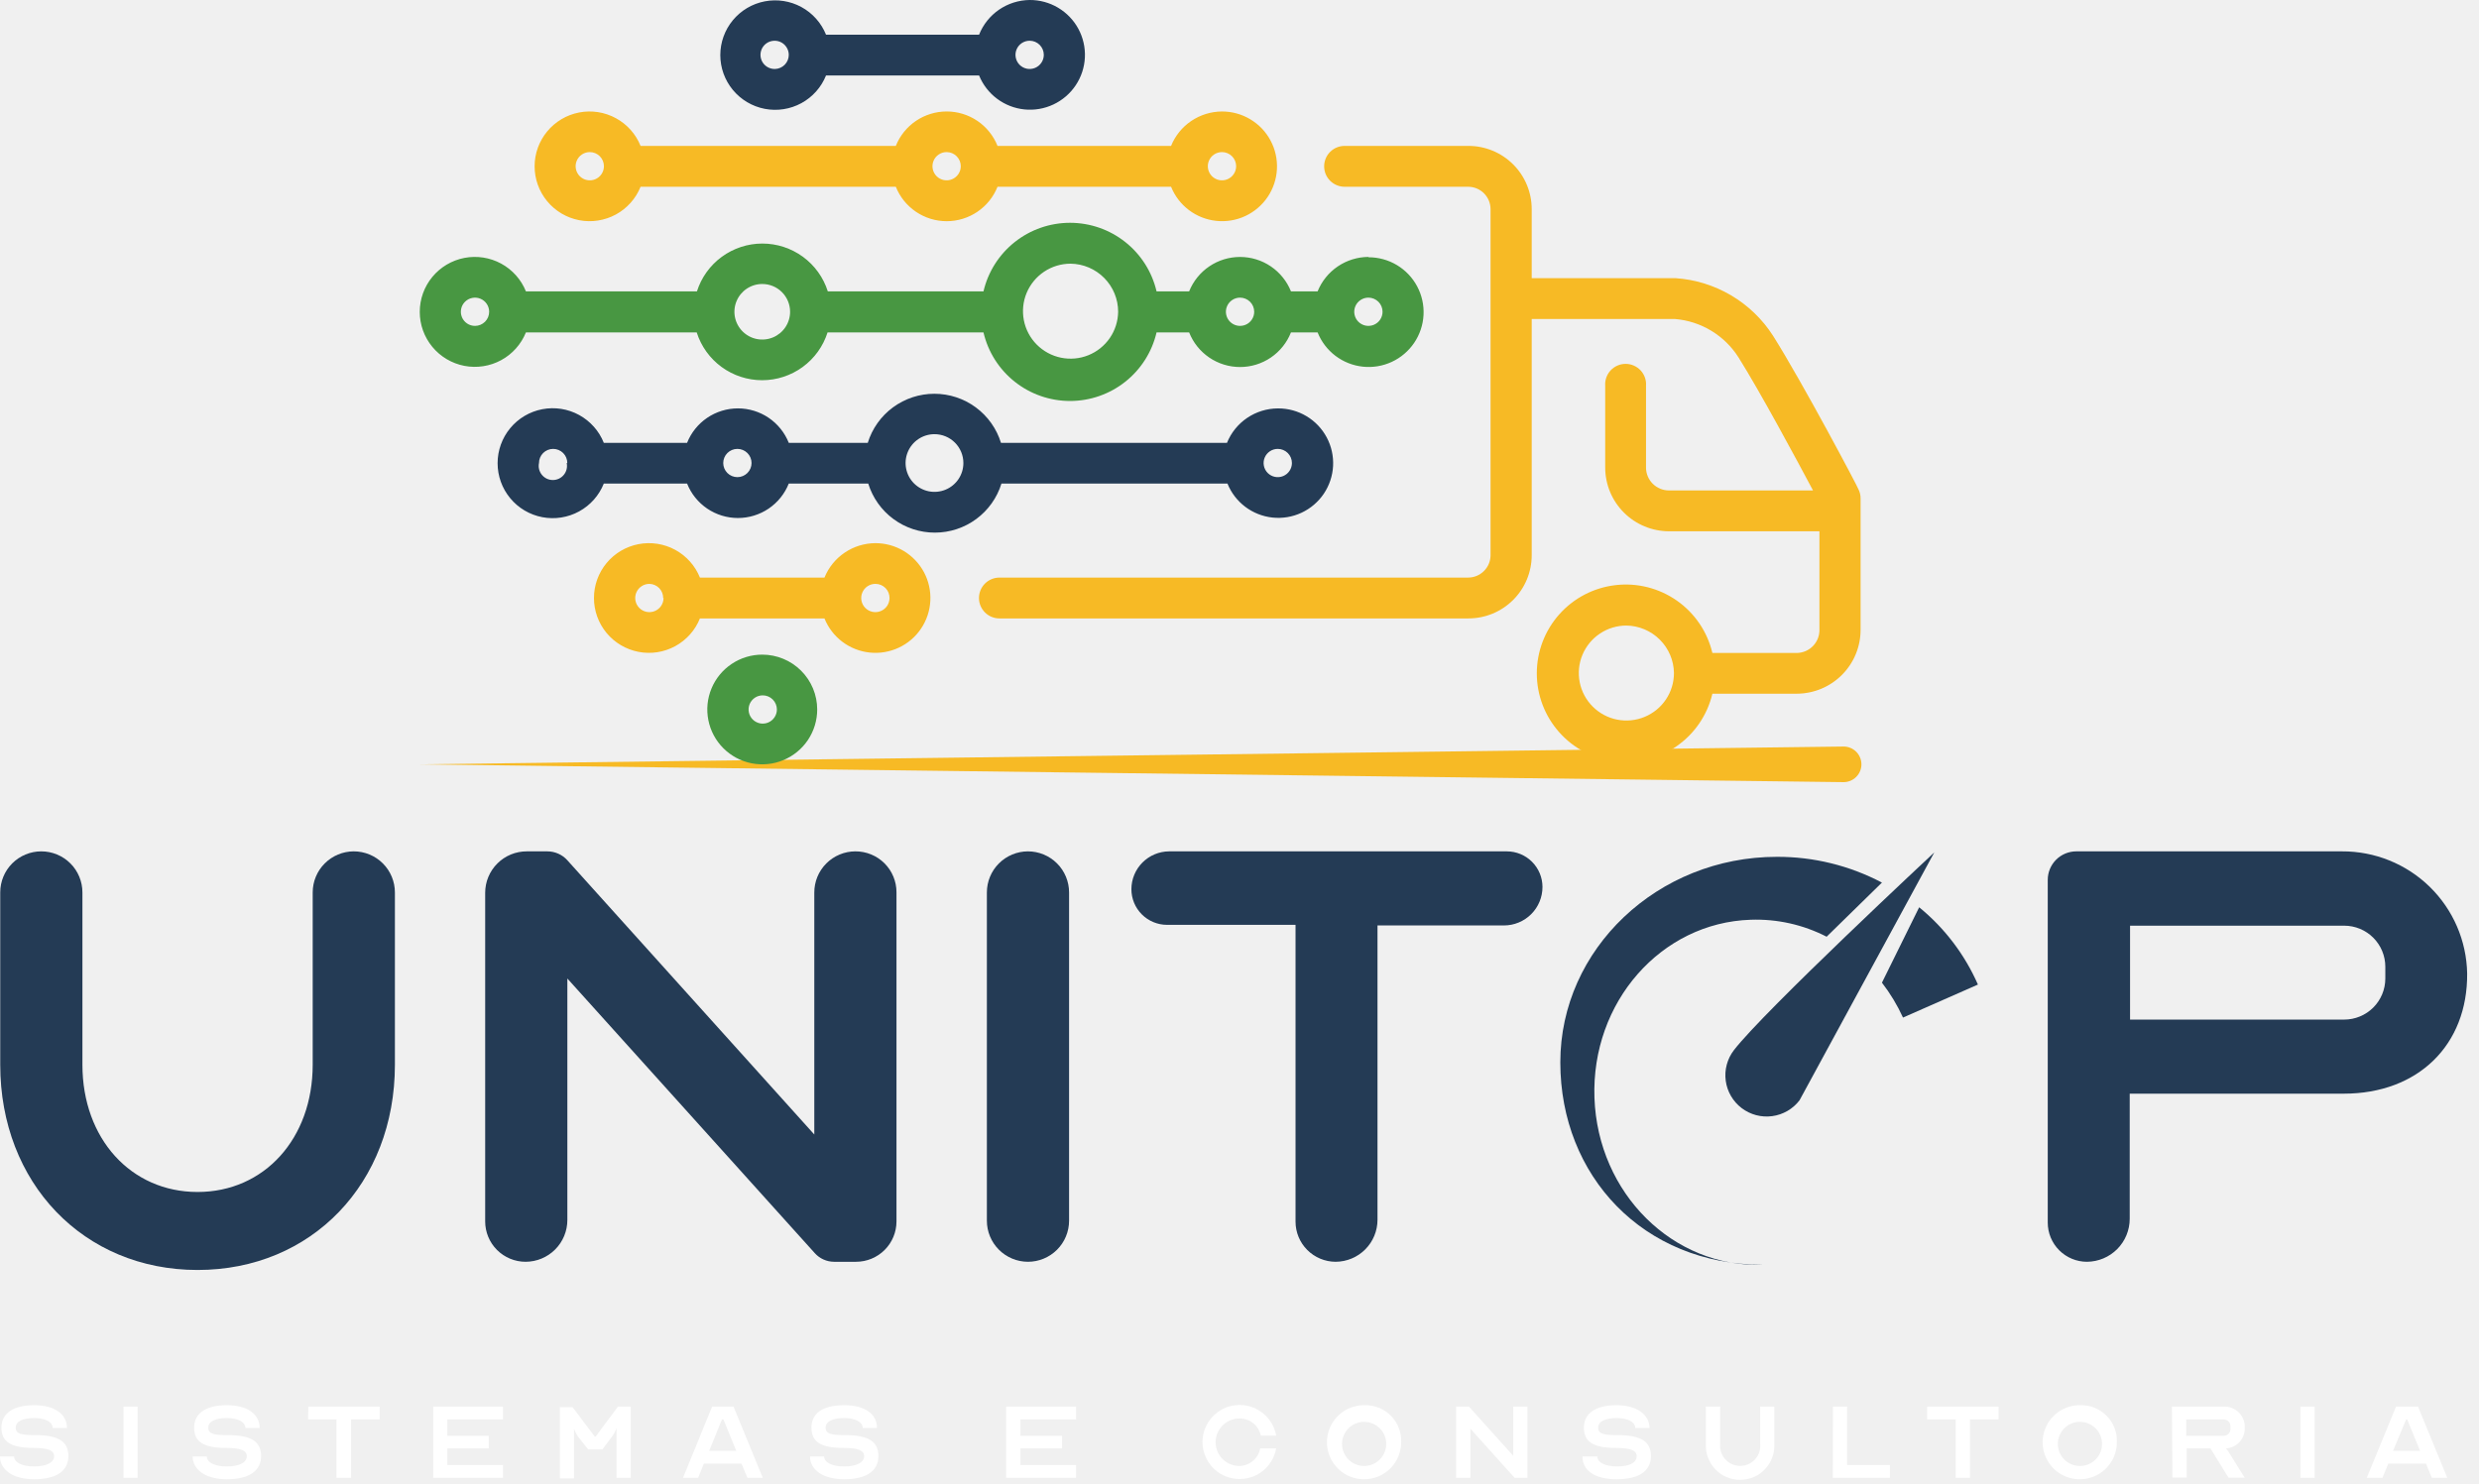
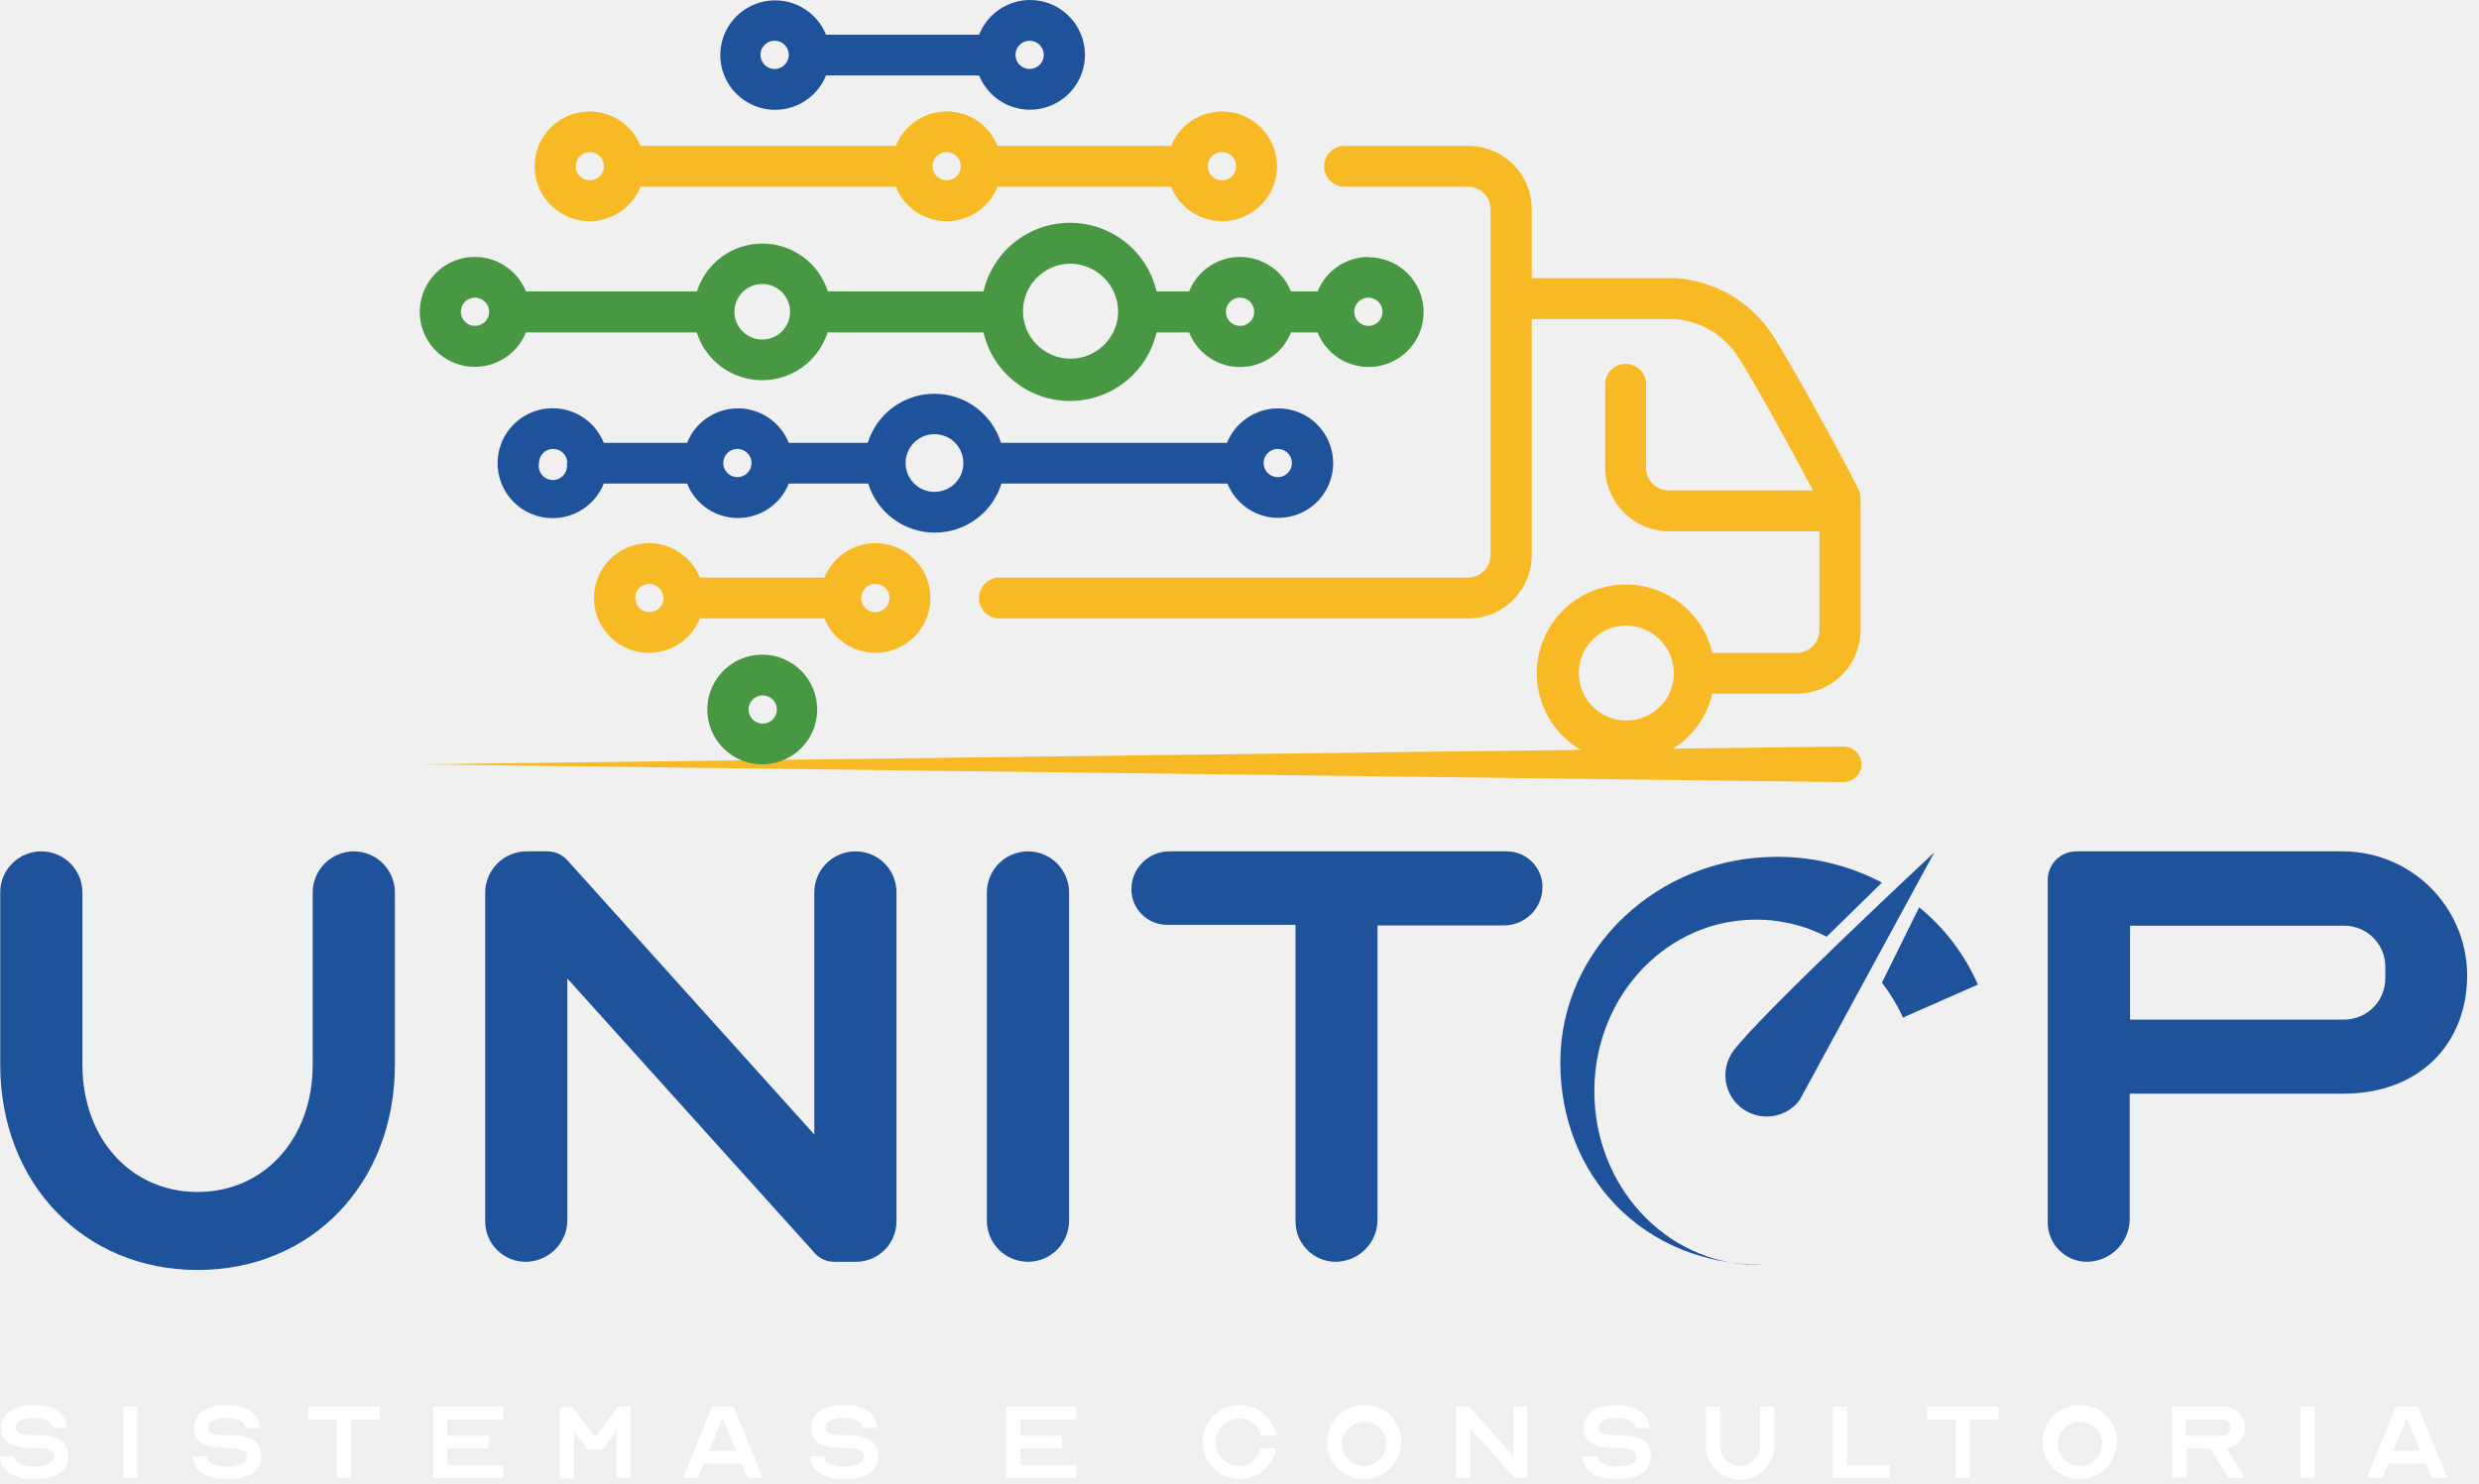
<svg xmlns="http://www.w3.org/2000/svg" width="157" height="94" viewBox="0 0 157 94" fill="none">
  <path d="M3.428 92.246C3.428 91.885 3.036 91.727 2.132 91.727C0.701 91.727 0.09 91.351 0.09 90.441C0.09 89.531 0.844 89.019 2.162 89.019C3.48 89.019 4.241 89.599 4.241 90.464H3.337C3.337 90.088 2.87 89.832 2.162 89.832C1.454 89.832 0.994 90.042 0.994 90.441C0.994 90.84 1.356 90.915 2.207 90.915C3.714 90.915 4.331 91.321 4.331 92.246C4.331 93.171 3.578 93.713 2.162 93.713C0.866 93.713 0 93.133 0 92.269H0.896C0.896 92.652 1.409 92.9 2.162 92.9C2.915 92.9 3.428 92.667 3.428 92.246Z" fill="#fff" />
  <path d="M7.819 93.622V89.11H8.716V93.622H7.819Z" fill="#fff" />
  <path d="M15.631 92.246C15.631 91.885 15.239 91.727 14.335 91.727C12.904 91.727 12.294 91.351 12.294 90.441C12.294 89.531 13.047 89.019 14.365 89.019C15.684 89.019 16.445 89.599 16.445 90.464H15.541C15.541 90.088 15.073 89.832 14.365 89.832C13.657 89.832 13.19 90.042 13.19 90.441C13.19 90.84 13.552 90.915 14.411 90.915C15.917 90.915 16.535 91.321 16.535 92.246C16.535 93.171 15.782 93.713 14.365 93.713C13.07 93.713 12.204 93.133 12.204 92.269H13.1C13.1 92.652 13.612 92.9 14.365 92.9C15.119 92.9 15.631 92.667 15.631 92.246Z" fill="#fff" />
  <path d="M19.526 89.11H24.045V89.922H22.237V93.622H21.311V89.922H19.511L19.526 89.11Z" fill="#fff" />
  <path d="M28.332 89.922V90.96H30.953V91.757H28.332V92.81H31.857V93.622H27.435V89.11H31.857V89.922H28.332Z" fill="#fff" />
  <path d="M37.665 91.005H37.725L39.134 89.11H39.947V93.622H39.044V90.464C38.985 90.644 38.899 90.814 38.787 90.968L38.155 91.817H37.251L36.603 91.005C36.496 90.85 36.412 90.68 36.354 90.501V93.66H35.458V89.147H36.264L37.665 91.005Z" fill="#fff" />
  <path d="M43.255 93.622L45.1 89.11H46.456L48.309 93.622H47.337L46.961 92.72H44.58L44.211 93.622H43.255ZM46.629 91.908L45.816 89.922H45.725L44.912 91.908H46.629Z" fill="#fff" />
  <path d="M54.727 92.246C54.727 91.885 54.336 91.727 53.432 91.727C52 91.727 51.39 91.351 51.39 90.441C51.39 89.531 52.106 89.019 53.462 89.019C54.818 89.019 55.541 89.599 55.541 90.464H54.637C54.637 90.088 54.17 89.832 53.462 89.832C52.754 89.832 52.287 90.042 52.287 90.441C52.287 90.84 52.648 90.915 53.507 90.915C55.014 90.915 55.631 91.321 55.631 92.246C55.631 93.171 54.878 93.713 53.462 93.713C52.166 93.713 51.3 93.133 51.3 92.269H52.196C52.196 92.652 52.708 92.9 53.462 92.9C54.215 92.9 54.727 92.667 54.727 92.246Z" fill="#fff" />
  <path d="M64.626 89.922V90.96H67.262V91.757H64.626V92.81H68.151V93.622H63.722V89.11H68.151V89.922H64.626Z" fill="#fff" />
  <path d="M79.812 91.757H80.822C80.72 92.335 80.405 92.855 79.938 93.212C79.472 93.57 78.888 93.74 78.303 93.689C77.717 93.638 77.171 93.369 76.774 92.937C76.377 92.504 76.156 91.938 76.156 91.351C76.156 90.764 76.377 90.198 76.774 89.766C77.171 89.333 77.717 89.064 78.303 89.013C78.888 88.962 79.472 89.132 79.938 89.49C80.405 89.848 80.72 90.367 80.822 90.945H79.85C79.785 90.635 79.614 90.358 79.367 90.16C79.12 89.962 78.811 89.857 78.494 89.862C78.094 89.862 77.711 90.02 77.429 90.302C77.146 90.585 76.987 90.967 76.987 91.366C76.987 91.765 77.146 92.148 77.429 92.43C77.711 92.712 78.094 92.87 78.494 92.87C78.808 92.864 79.111 92.75 79.351 92.547C79.591 92.344 79.754 92.066 79.812 91.757Z" fill="#fff" />
  <path d="M88.739 91.366C88.739 91.83 88.601 92.284 88.343 92.67C88.085 93.056 87.717 93.356 87.288 93.534C86.859 93.712 86.386 93.758 85.93 93.668C85.474 93.577 85.055 93.353 84.727 93.025C84.398 92.697 84.174 92.279 84.083 91.824C83.993 91.369 84.039 90.897 84.217 90.468C84.395 90.039 84.696 89.673 85.083 89.415C85.469 89.157 85.924 89.019 86.388 89.019C86.701 89.007 87.012 89.059 87.303 89.172C87.594 89.286 87.858 89.458 88.079 89.678C88.3 89.899 88.472 90.163 88.586 90.453C88.7 90.744 88.752 91.055 88.739 91.366ZM87.79 91.366C87.769 91.095 87.67 90.835 87.504 90.62C87.338 90.404 87.113 90.241 86.856 90.151C86.599 90.061 86.321 90.048 86.056 90.113C85.792 90.179 85.552 90.32 85.367 90.519C85.181 90.718 85.058 90.967 85.011 91.235C84.966 91.503 84.999 91.779 85.107 92.028C85.216 92.278 85.395 92.49 85.622 92.64C85.85 92.79 86.116 92.87 86.388 92.87C86.582 92.871 86.773 92.832 86.95 92.755C87.127 92.678 87.287 92.565 87.418 92.424C87.55 92.283 87.651 92.116 87.715 91.934C87.779 91.752 87.804 91.558 87.79 91.366Z" fill="#fff" />
  <path d="M93.123 90.509V93.622H92.219V89.11H93.033L95.835 92.224V89.11H96.739V93.622H95.925L93.123 90.509Z" fill="#fff" />
  <path d="M103.654 92.246C103.654 91.885 103.255 91.727 102.351 91.727C100.92 91.727 100.31 91.351 100.31 90.441C100.31 89.531 101.063 89.019 102.389 89.019C103.632 89.019 104.468 89.599 104.468 90.464H103.564C103.564 90.088 103.089 89.832 102.389 89.832C101.688 89.832 101.214 90.042 101.214 90.441C101.214 90.84 101.575 90.915 102.434 90.915C103.94 90.915 104.558 91.321 104.558 92.246C104.558 93.171 103.805 93.713 102.389 93.713C100.972 93.713 100.219 93.133 100.219 92.269H101.161C101.161 92.652 101.665 92.9 102.426 92.9C103.187 92.9 103.654 92.667 103.654 92.246Z" fill="#fff" />
  <path d="M111.473 91.456V89.11H112.37V91.456C112.387 91.751 112.344 92.046 112.243 92.324C112.142 92.601 111.986 92.855 111.783 93.07C111.58 93.285 111.335 93.456 111.064 93.573C110.792 93.69 110.5 93.75 110.204 93.75C109.908 93.75 109.616 93.69 109.344 93.573C109.073 93.456 108.828 93.285 108.626 93.07C108.423 92.855 108.266 92.601 108.165 92.324C108.064 92.046 108.021 91.751 108.038 91.456V89.11H108.942V91.456C108.923 91.634 108.941 91.814 108.996 91.984C109.051 92.153 109.141 92.31 109.26 92.443C109.379 92.576 109.526 92.682 109.689 92.755C109.852 92.828 110.029 92.865 110.208 92.865C110.387 92.865 110.564 92.828 110.727 92.755C110.89 92.682 111.036 92.576 111.156 92.443C111.275 92.31 111.365 92.153 111.42 91.984C111.475 91.814 111.493 91.634 111.473 91.456Z" fill="#fff" />
  <path d="M116.084 89.11H116.98V92.81H119.692V93.622H116.076L116.084 89.11Z" fill="#fff" />
  <path d="M122.05 89.11H126.57V89.922H124.762V93.622H123.858V89.922H122.05V89.11Z" fill="#fff" />
  <path d="M134.065 91.366C134.065 91.831 133.927 92.284 133.668 92.671C133.41 93.057 133.042 93.357 132.612 93.535C132.182 93.712 131.709 93.758 131.253 93.667C130.797 93.576 130.378 93.352 130.05 93.023C129.722 92.694 129.498 92.275 129.409 91.819C129.319 91.364 129.366 90.891 129.545 90.463C129.724 90.034 130.027 89.668 130.414 89.411C130.802 89.154 131.257 89.018 131.722 89.019C132.034 89.008 132.344 89.061 132.634 89.174C132.924 89.288 133.187 89.461 133.407 89.681C133.627 89.902 133.799 90.165 133.913 90.455C134.026 90.745 134.078 91.055 134.065 91.366ZM133.123 91.366C133.103 91.095 133.004 90.835 132.838 90.62C132.672 90.404 132.446 90.241 132.189 90.151C131.932 90.061 131.654 90.048 131.39 90.113C131.125 90.179 130.886 90.32 130.7 90.519C130.515 90.718 130.391 90.967 130.345 91.235C130.299 91.503 130.332 91.779 130.441 92.028C130.549 92.278 130.728 92.49 130.956 92.64C131.183 92.79 131.45 92.87 131.722 92.87C131.915 92.871 132.107 92.832 132.284 92.755C132.461 92.678 132.621 92.565 132.752 92.424C132.884 92.283 132.985 92.116 133.049 91.934C133.112 91.752 133.138 91.558 133.123 91.366Z" fill="#fff" />
  <path d="M137.553 89.11H140.807C140.988 89.099 141.169 89.126 141.339 89.19C141.508 89.255 141.662 89.354 141.79 89.482C141.918 89.61 142.018 89.763 142.082 89.933C142.146 90.102 142.174 90.283 142.163 90.464C142.173 90.792 142.054 91.111 141.832 91.353C141.61 91.594 141.301 91.74 140.973 91.757C141.036 91.824 141.091 91.897 141.138 91.975L142.163 93.615H141.138L139.993 91.757H138.487V93.607H137.583L137.553 89.11ZM140.807 90.96C140.867 90.963 140.927 90.954 140.984 90.932C141.04 90.911 141.091 90.878 141.134 90.835C141.176 90.792 141.21 90.741 141.231 90.685C141.253 90.629 141.262 90.569 141.259 90.509V90.373C141.262 90.313 141.253 90.253 141.231 90.197C141.21 90.141 141.176 90.09 141.134 90.047C141.091 90.004 141.04 89.971 140.984 89.95C140.927 89.928 140.867 89.919 140.807 89.922H138.457V90.96H140.807Z" fill="#fff" />
  <path d="M145.688 93.622V89.11H146.592V93.622H145.688Z" fill="#fff" />
  <path d="M149.892 93.622L151.745 89.11H153.139L154.992 93.622H154.012L153.643 92.72H151.255L150.886 93.622H149.892ZM153.267 91.908L152.453 89.922H152.385L151.557 91.908H153.267Z" fill="#fff" />
-   <path d="M19.804 67.449V56.536C19.804 55.847 20.078 55.186 20.565 54.699C21.052 54.211 21.713 53.936 22.403 53.934C22.745 53.934 23.084 54.001 23.401 54.132C23.717 54.263 24.004 54.454 24.246 54.696C24.488 54.938 24.68 55.224 24.811 55.54C24.942 55.856 25.01 56.194 25.01 56.536V67.449C25.01 74.97 19.736 80.453 12.512 80.453C5.288 80.453 0.015 74.94 0.015 67.449V56.536C0.014 56.195 0.081 55.856 0.211 55.541C0.341 55.225 0.532 54.938 0.774 54.696C1.015 54.455 1.302 54.263 1.618 54.132C1.933 54.001 2.272 53.934 2.614 53.934C3.305 53.934 3.968 54.208 4.457 54.696C4.946 55.184 5.22 55.846 5.22 56.536V67.449C5.22 72.135 8.294 75.512 12.512 75.512C16.731 75.512 19.804 72.135 19.804 67.449Z" fill="#243B55" />
-   <path d="M35.932 61.989V77.287C35.932 77.987 35.654 78.66 35.158 79.156C34.663 79.652 33.99 79.932 33.288 79.934C32.609 79.934 31.958 79.665 31.477 79.185C30.997 78.706 30.727 78.055 30.727 77.377V56.559C30.727 56.213 30.795 55.871 30.928 55.552C31.061 55.233 31.255 54.944 31.5 54.7C31.745 54.456 32.035 54.263 32.355 54.131C32.675 54 33.018 53.933 33.364 53.934H34.659C34.899 53.933 35.137 53.983 35.356 54.08C35.576 54.177 35.772 54.319 35.932 54.498L51.571 71.871V56.544C51.57 56.201 51.637 55.862 51.767 55.545C51.898 55.229 52.09 54.941 52.332 54.699C52.574 54.456 52.861 54.264 53.178 54.133C53.495 54.001 53.834 53.934 54.177 53.934C54.518 53.933 54.856 53.999 55.171 54.129C55.487 54.258 55.773 54.449 56.015 54.689C56.256 54.929 56.448 55.215 56.578 55.529C56.709 55.843 56.776 56.181 56.776 56.521V77.377C56.776 78.055 56.506 78.706 56.026 79.185C55.546 79.665 54.894 79.934 54.215 79.934H52.821C52.591 79.933 52.363 79.884 52.153 79.789C51.942 79.695 51.755 79.557 51.601 79.385L35.932 61.989Z" fill="#243B55" />
-   <path d="M62.501 77.332V56.536C62.501 55.847 62.775 55.186 63.262 54.699C63.749 54.211 64.41 53.936 65.1 53.934C65.791 53.934 66.454 54.208 66.943 54.696C67.432 55.184 67.707 55.846 67.707 56.536V77.332C67.707 78.022 67.432 78.684 66.943 79.172C66.454 79.66 65.791 79.934 65.1 79.934C64.41 79.932 63.749 79.657 63.262 79.169C62.775 78.681 62.501 78.021 62.501 77.332Z" fill="#243B55" />
-   <path d="M74.042 53.934H95.428C96.028 53.934 96.602 54.171 97.026 54.594C97.45 55.018 97.688 55.592 97.688 56.19C97.688 56.51 97.625 56.827 97.502 57.123C97.38 57.418 97.2 57.687 96.973 57.913C96.746 58.139 96.478 58.319 96.181 58.441C95.885 58.564 95.568 58.627 95.247 58.627H87.24V77.272C87.24 77.975 86.961 78.65 86.464 79.149C85.967 79.648 85.293 79.93 84.588 79.934C83.914 79.932 83.269 79.663 82.793 79.187C82.317 78.71 82.049 78.065 82.049 77.392V58.589H73.914C73.314 58.589 72.74 58.352 72.316 57.928C71.892 57.505 71.654 56.931 71.654 56.333C71.654 55.699 71.905 55.091 72.353 54.642C72.8 54.192 73.407 53.938 74.042 53.934Z" fill="#243B55" />
-   <path d="M132.174 79.934C131.515 79.934 130.883 79.673 130.416 79.207C129.95 78.742 129.688 78.11 129.688 77.452V55.739C129.688 55.26 129.879 54.801 130.218 54.462C130.557 54.124 131.017 53.934 131.496 53.934H148.317C150.394 53.922 152.391 54.727 153.876 56.176C155.361 57.625 156.214 59.6 156.25 61.673C156.287 66.186 153.154 69.284 148.438 69.284H134.879V77.211C134.879 77.93 134.594 78.619 134.088 79.129C133.581 79.639 132.893 79.928 132.174 79.934ZM134.901 64.591H148.461C149.15 64.591 149.812 64.318 150.301 63.831C150.789 63.345 151.065 62.685 151.067 61.996V61.244C151.067 60.554 150.792 59.892 150.304 59.404C149.815 58.916 149.152 58.642 148.461 58.642H134.901V64.591Z" fill="#243B55" />
-   <path d="M120.521 64.463C120.162 63.678 119.715 62.936 119.187 62.252L121.545 57.476C123.156 58.792 124.431 60.47 125.266 62.372L120.521 64.463Z" fill="#243B55" />
-   <path d="M111.639 80.122C105.967 80.318 101.191 75.609 100.98 69.547C100.769 63.485 105.198 58.454 110.871 58.266C112.541 58.206 114.199 58.577 115.684 59.341L119.187 55.912C117.135 54.831 114.848 54.271 112.528 54.28C104.995 54.28 98.818 60.108 98.818 67.299C98.818 74.489 104.069 80.122 111.639 80.122Z" fill="#243B55" />
-   <path d="M113.967 69.705C113.758 69.978 113.498 70.207 113.2 70.379C112.903 70.551 112.575 70.663 112.234 70.708C111.893 70.754 111.547 70.732 111.215 70.644C110.883 70.555 110.571 70.403 110.298 70.194C110.025 69.986 109.796 69.726 109.624 69.429C109.451 69.132 109.339 68.804 109.294 68.464C109.248 68.124 109.27 67.778 109.359 67.447C109.447 67.115 109.6 66.804 109.809 66.531C111.715 64.049 122.502 54.001 122.502 54.001L113.967 69.705Z" fill="#243B55" />
+   <path d="M19.804 67.449V56.536C19.804 55.847 20.078 55.186 20.565 54.699C21.052 54.211 21.713 53.936 22.403 53.934C22.745 53.934 23.084 54.001 23.401 54.132C23.717 54.263 24.004 54.454 24.246 54.696C24.488 54.938 24.68 55.224 24.811 55.54C24.942 55.856 25.01 56.194 25.01 56.536V67.449C25.01 74.97 19.736 80.453 12.512 80.453C5.288 80.453 0.015 74.94 0.015 67.449V56.536C0.014 56.195 0.081 55.856 0.211 55.541C0.341 55.225 0.532 54.938 0.774 54.696C1.015 54.455 1.302 54.263 1.618 54.132C1.933 54.001 2.272 53.934 2.614 53.934C3.305 53.934 3.968 54.208 4.457 54.696C4.946 55.184 5.22 55.846 5.22 56.536V67.449C5.22 72.135 8.294 75.512 12.512 75.512C16.731 75.512 19.804 72.135 19.804 67.449Z" fill="#1E539C" />
+   <path d="M35.932 61.989V77.287C35.932 77.987 35.654 78.66 35.158 79.156C34.663 79.652 33.99 79.932 33.288 79.934C32.609 79.934 31.958 79.665 31.477 79.185C30.997 78.706 30.727 78.055 30.727 77.377V56.559C30.727 56.213 30.795 55.871 30.928 55.552C31.061 55.233 31.255 54.944 31.5 54.7C31.745 54.456 32.035 54.263 32.355 54.131C32.675 54 33.018 53.933 33.364 53.934H34.659C34.899 53.933 35.137 53.983 35.356 54.08C35.576 54.177 35.772 54.319 35.932 54.498L51.571 71.871V56.544C51.57 56.201 51.637 55.862 51.767 55.545C51.898 55.229 52.09 54.941 52.332 54.699C52.574 54.456 52.861 54.264 53.178 54.133C53.495 54.001 53.834 53.934 54.177 53.934C54.518 53.933 54.856 53.999 55.171 54.129C55.487 54.258 55.773 54.449 56.015 54.689C56.256 54.929 56.448 55.215 56.578 55.529C56.709 55.843 56.776 56.181 56.776 56.521V77.377C56.776 78.055 56.506 78.706 56.026 79.185C55.546 79.665 54.894 79.934 54.215 79.934H52.821C52.591 79.933 52.363 79.884 52.153 79.789C51.942 79.695 51.755 79.557 51.601 79.385L35.932 61.989Z" fill="#1E539C" />
+   <path d="M62.501 77.332V56.536C62.501 55.847 62.775 55.186 63.262 54.699C63.749 54.211 64.41 53.936 65.1 53.934C65.791 53.934 66.454 54.208 66.943 54.696C67.432 55.184 67.707 55.846 67.707 56.536V77.332C67.707 78.022 67.432 78.684 66.943 79.172C66.454 79.66 65.791 79.934 65.1 79.934C64.41 79.932 63.749 79.657 63.262 79.169C62.775 78.681 62.501 78.021 62.501 77.332Z" fill="#1E539C" />
+   <path d="M74.042 53.934H95.428C96.028 53.934 96.602 54.171 97.026 54.594C97.45 55.018 97.688 55.592 97.688 56.19C97.688 56.51 97.625 56.827 97.502 57.123C97.38 57.418 97.2 57.687 96.973 57.913C96.746 58.139 96.478 58.319 96.181 58.441C95.885 58.564 95.568 58.627 95.247 58.627H87.24V77.272C87.24 77.975 86.961 78.65 86.464 79.149C85.967 79.648 85.293 79.93 84.588 79.934C83.914 79.932 83.269 79.663 82.793 79.187C82.317 78.71 82.049 78.065 82.049 77.392V58.589H73.914C73.314 58.589 72.74 58.352 72.316 57.928C71.892 57.505 71.654 56.931 71.654 56.333C71.654 55.699 71.905 55.091 72.353 54.642C72.8 54.192 73.407 53.938 74.042 53.934Z" fill="#1E539C" />
+   <path d="M132.174 79.934C131.515 79.934 130.883 79.673 130.416 79.207C129.95 78.742 129.688 78.11 129.688 77.452V55.739C129.688 55.26 129.879 54.801 130.218 54.462C130.557 54.124 131.017 53.934 131.496 53.934H148.317C150.394 53.922 152.391 54.727 153.876 56.176C155.361 57.625 156.214 59.6 156.25 61.673C156.287 66.186 153.154 69.284 148.438 69.284H134.879V77.211C134.879 77.93 134.594 78.619 134.088 79.129C133.581 79.639 132.893 79.928 132.174 79.934ZM134.901 64.591H148.461C149.15 64.591 149.812 64.318 150.301 63.831C150.789 63.345 151.065 62.685 151.067 61.996V61.244C151.067 60.554 150.792 59.892 150.304 59.404C149.815 58.916 149.152 58.642 148.461 58.642H134.901V64.591Z" fill="#1E539C" />
+   <path d="M120.521 64.463C120.162 63.678 119.715 62.936 119.187 62.252L121.545 57.476C123.156 58.792 124.431 60.47 125.266 62.372L120.521 64.463Z" fill="#1E539C" />
+   <path d="M111.639 80.122C105.967 80.318 101.191 75.609 100.98 69.547C100.769 63.485 105.198 58.454 110.871 58.266C112.541 58.206 114.199 58.577 115.684 59.341L119.187 55.912C117.135 54.831 114.848 54.271 112.528 54.28C104.995 54.28 98.818 60.108 98.818 67.299C98.818 74.489 104.069 80.122 111.639 80.122Z" fill="#1E539C" />
+   <path d="M113.967 69.705C113.758 69.978 113.498 70.207 113.2 70.379C112.903 70.551 112.575 70.663 112.234 70.708C111.893 70.754 111.547 70.732 111.215 70.644C110.883 70.555 110.571 70.403 110.298 70.194C110.025 69.986 109.796 69.726 109.624 69.429C109.451 69.132 109.339 68.804 109.294 68.464C109.248 68.124 109.27 67.778 109.359 67.447C109.447 67.115 109.6 66.804 109.809 66.531C111.715 64.049 122.502 54.001 122.502 54.001L113.967 69.705Z" fill="#1E539C" />
  <path d="M116.758 49.549L26.602 48.421L116.758 47.293C117.057 47.293 117.345 47.411 117.557 47.623C117.768 47.835 117.888 48.122 117.888 48.421C117.888 48.72 117.768 49.007 117.557 49.218C117.345 49.43 117.057 49.549 116.758 49.549Z" fill="#F7BA25" />
  <path d="M48.275 41.471C47.587 41.471 46.914 41.675 46.342 42.057C45.769 42.439 45.323 42.981 45.06 43.616C44.796 44.251 44.727 44.95 44.862 45.624C44.996 46.298 45.327 46.917 45.814 47.403C46.301 47.889 46.921 48.22 47.596 48.354C48.271 48.488 48.971 48.419 49.607 48.156C50.243 47.893 50.786 47.448 51.169 46.877C51.551 46.305 51.755 45.633 51.755 44.946C51.755 44.025 51.389 43.141 50.736 42.489C50.083 41.837 49.198 41.471 48.275 41.471ZM49.202 44.946C49.202 45.123 49.149 45.296 49.05 45.443C48.952 45.59 48.812 45.705 48.648 45.773C48.484 45.841 48.304 45.858 48.13 45.824C47.956 45.789 47.797 45.704 47.671 45.579C47.546 45.454 47.461 45.294 47.426 45.121C47.391 44.947 47.409 44.767 47.477 44.603C47.545 44.44 47.66 44.3 47.807 44.202C47.955 44.103 48.128 44.051 48.305 44.051C48.543 44.051 48.771 44.145 48.939 44.313C49.107 44.481 49.202 44.709 49.202 44.946Z" fill="#489742" />
  <path d="M55.446 34.409C54.752 34.411 54.073 34.619 53.498 35.008C52.922 35.396 52.475 35.947 52.215 36.59H44.328C44.027 35.841 43.474 35.22 42.764 34.833C42.054 34.447 41.232 34.319 40.438 34.472C39.644 34.625 38.928 35.049 38.413 35.672C37.899 36.294 37.617 37.077 37.617 37.884C37.617 38.691 37.899 39.473 38.413 40.096C38.928 40.718 39.644 41.142 40.438 41.295C41.232 41.449 42.054 41.321 42.764 40.934C43.474 40.548 44.027 39.927 44.328 39.177H52.215C52.45 39.763 52.841 40.274 53.345 40.655C53.849 41.035 54.447 41.272 55.076 41.339C55.705 41.406 56.34 41.3 56.913 41.034C57.486 40.768 57.976 40.351 58.329 39.828C58.683 39.305 58.887 38.695 58.92 38.065C58.953 37.435 58.814 36.807 58.517 36.25C58.219 35.693 57.776 35.228 57.234 34.903C56.691 34.579 56.071 34.408 55.439 34.409H55.446ZM56.335 37.884C56.335 38.061 56.282 38.234 56.184 38.382C56.085 38.529 55.944 38.644 55.78 38.711C55.616 38.779 55.435 38.796 55.261 38.761C55.087 38.726 54.927 38.64 54.802 38.514C54.677 38.388 54.593 38.228 54.559 38.054C54.525 37.88 54.544 37.699 54.613 37.536C54.682 37.373 54.798 37.233 54.946 37.136C55.095 37.038 55.269 36.987 55.446 36.989C55.564 36.989 55.68 37.012 55.788 37.057C55.897 37.102 55.995 37.168 56.078 37.251C56.16 37.334 56.226 37.433 56.27 37.542C56.314 37.65 56.336 37.767 56.335 37.884ZM42.023 37.884C42.023 38.061 41.97 38.234 41.871 38.382C41.772 38.529 41.632 38.644 41.467 38.711C41.303 38.779 41.123 38.796 40.949 38.761C40.774 38.726 40.615 38.64 40.49 38.514C40.365 38.388 40.28 38.228 40.246 38.054C40.212 37.88 40.231 37.699 40.3 37.536C40.369 37.373 40.485 37.233 40.634 37.136C40.782 37.038 40.956 36.987 41.134 36.989C41.367 36.995 41.588 37.092 41.75 37.259C41.912 37.427 42.002 37.651 42 37.884H42.023Z" fill="#F7BA25" />
-   <path d="M80.923 25.873C80.231 25.877 79.556 26.087 78.983 26.475C78.41 26.864 77.966 27.413 77.707 28.054H63.394C63.116 27.153 62.556 26.366 61.797 25.806C61.038 25.247 60.119 24.945 59.175 24.945C58.232 24.945 57.313 25.247 56.554 25.806C55.794 26.366 55.235 27.153 54.957 28.054H49.955C49.699 27.41 49.255 26.858 48.681 26.468C48.106 26.079 47.428 25.871 46.734 25.871C46.041 25.871 45.363 26.079 44.788 26.468C44.214 26.858 43.77 27.41 43.514 28.054H38.241C37.941 27.302 37.387 26.678 36.676 26.289C35.965 25.9 35.14 25.771 34.344 25.924C33.547 26.076 32.829 26.501 32.313 27.125C31.796 27.75 31.514 28.534 31.514 29.344C31.514 30.153 31.796 30.938 32.313 31.562C32.829 32.186 33.547 32.611 34.344 32.763C35.14 32.916 35.965 32.787 36.676 32.398C37.387 32.01 37.941 31.385 38.241 30.633H43.514C43.77 31.277 44.214 31.83 44.788 32.219C45.363 32.608 46.041 32.816 46.734 32.816C47.428 32.816 48.106 32.608 48.681 32.219C49.255 31.83 49.699 31.277 49.955 30.633H54.987C55.265 31.534 55.825 32.322 56.584 32.881C57.343 33.441 58.262 33.742 59.205 33.742C60.149 33.742 61.068 33.441 61.827 32.881C62.586 32.322 63.146 31.534 63.424 30.633H77.737C77.972 31.218 78.362 31.727 78.865 32.106C79.368 32.486 79.966 32.721 80.593 32.788C81.22 32.854 81.853 32.749 82.425 32.483C82.996 32.217 83.485 31.801 83.838 31.279C84.19 30.757 84.394 30.149 84.427 29.52C84.459 28.891 84.32 28.265 84.024 27.71C83.727 27.154 83.285 26.689 82.744 26.366C82.203 26.042 81.584 25.872 80.953 25.873H80.923ZM81.82 29.332C81.82 29.509 81.767 29.682 81.668 29.829C81.57 29.977 81.43 30.091 81.266 30.159C81.102 30.227 80.922 30.245 80.748 30.21C80.574 30.176 80.415 30.09 80.289 29.965C80.164 29.84 80.078 29.68 80.044 29.507C80.009 29.333 80.027 29.153 80.095 28.99C80.163 28.826 80.278 28.686 80.425 28.588C80.573 28.49 80.746 28.437 80.923 28.437C81.161 28.437 81.389 28.532 81.557 28.699C81.725 28.867 81.82 29.095 81.82 29.332ZM61.013 29.332C61.013 29.694 60.906 30.047 60.705 30.348C60.504 30.648 60.218 30.883 59.883 31.021C59.549 31.159 59.181 31.195 58.826 31.125C58.471 31.054 58.144 30.88 57.888 30.625C57.632 30.369 57.458 30.043 57.388 29.689C57.317 29.334 57.353 28.967 57.492 28.633C57.63 28.299 57.865 28.014 58.166 27.813C58.467 27.612 58.821 27.505 59.183 27.505C59.668 27.505 60.134 27.697 60.477 28.04C60.821 28.383 61.013 28.848 61.013 29.332ZM46.701 30.227C46.463 30.227 46.235 30.133 46.067 29.965C45.899 29.797 45.804 29.57 45.804 29.332C45.804 29.095 45.899 28.867 46.067 28.699C46.235 28.532 46.463 28.437 46.701 28.437C46.938 28.437 47.166 28.532 47.334 28.699C47.503 28.867 47.597 29.095 47.597 29.332C47.597 29.57 47.503 29.797 47.334 29.965C47.166 30.133 46.938 30.227 46.701 30.227ZM35.891 29.332C35.918 29.462 35.916 29.597 35.884 29.726C35.853 29.856 35.793 29.976 35.709 30.079C35.625 30.183 35.519 30.266 35.398 30.323C35.278 30.38 35.146 30.41 35.013 30.41C34.88 30.41 34.748 30.38 34.628 30.323C34.508 30.266 34.402 30.183 34.318 30.079C34.234 29.976 34.174 29.856 34.142 29.726C34.111 29.597 34.108 29.462 34.136 29.332C34.136 29.095 34.23 28.867 34.398 28.699C34.566 28.532 34.794 28.437 35.032 28.437C35.27 28.437 35.498 28.532 35.666 28.699C35.834 28.867 35.928 29.095 35.928 29.332H35.891Z" fill="#243B55" />
+   <path d="M80.923 25.873C80.231 25.877 79.556 26.087 78.983 26.475C78.41 26.864 77.966 27.413 77.707 28.054H63.394C63.116 27.153 62.556 26.366 61.797 25.806C61.038 25.247 60.119 24.945 59.175 24.945C58.232 24.945 57.313 25.247 56.554 25.806C55.794 26.366 55.235 27.153 54.957 28.054H49.955C49.699 27.41 49.255 26.858 48.681 26.468C48.106 26.079 47.428 25.871 46.734 25.871C46.041 25.871 45.363 26.079 44.788 26.468C44.214 26.858 43.77 27.41 43.514 28.054H38.241C37.941 27.302 37.387 26.678 36.676 26.289C35.965 25.9 35.14 25.771 34.344 25.924C33.547 26.076 32.829 26.501 32.313 27.125C31.796 27.75 31.514 28.534 31.514 29.344C31.514 30.153 31.796 30.938 32.313 31.562C32.829 32.186 33.547 32.611 34.344 32.763C35.14 32.916 35.965 32.787 36.676 32.398C37.387 32.01 37.941 31.385 38.241 30.633H43.514C43.77 31.277 44.214 31.83 44.788 32.219C45.363 32.608 46.041 32.816 46.734 32.816C47.428 32.816 48.106 32.608 48.681 32.219C49.255 31.83 49.699 31.277 49.955 30.633H54.987C55.265 31.534 55.825 32.322 56.584 32.881C57.343 33.441 58.262 33.742 59.205 33.742C60.149 33.742 61.068 33.441 61.827 32.881C62.586 32.322 63.146 31.534 63.424 30.633H77.737C77.972 31.218 78.362 31.727 78.865 32.106C79.368 32.486 79.966 32.721 80.593 32.788C81.22 32.854 81.853 32.749 82.425 32.483C82.996 32.217 83.485 31.801 83.838 31.279C84.19 30.757 84.394 30.149 84.427 29.52C84.459 28.891 84.32 28.265 84.024 27.71C83.727 27.154 83.285 26.689 82.744 26.366C82.203 26.042 81.584 25.872 80.953 25.873H80.923ZM81.82 29.332C81.82 29.509 81.767 29.682 81.668 29.829C81.57 29.977 81.43 30.091 81.266 30.159C81.102 30.227 80.922 30.245 80.748 30.21C80.574 30.176 80.415 30.09 80.289 29.965C80.164 29.84 80.078 29.68 80.044 29.507C80.009 29.333 80.027 29.153 80.095 28.99C80.163 28.826 80.278 28.686 80.425 28.588C80.573 28.49 80.746 28.437 80.923 28.437C81.161 28.437 81.389 28.532 81.557 28.699C81.725 28.867 81.82 29.095 81.82 29.332ZM61.013 29.332C61.013 29.694 60.906 30.047 60.705 30.348C60.504 30.648 60.218 30.883 59.883 31.021C59.549 31.159 59.181 31.195 58.826 31.125C58.471 31.054 58.144 30.88 57.888 30.625C57.632 30.369 57.458 30.043 57.388 29.689C57.317 29.334 57.353 28.967 57.492 28.633C57.63 28.299 57.865 28.014 58.166 27.813C58.467 27.612 58.821 27.505 59.183 27.505C59.668 27.505 60.134 27.697 60.477 28.04C60.821 28.383 61.013 28.848 61.013 29.332ZM46.701 30.227C46.463 30.227 46.235 30.133 46.067 29.965C45.899 29.797 45.804 29.57 45.804 29.332C45.804 29.095 45.899 28.867 46.067 28.699C46.235 28.532 46.463 28.437 46.701 28.437C46.938 28.437 47.166 28.532 47.334 28.699C47.503 28.867 47.597 29.095 47.597 29.332C47.597 29.57 47.503 29.797 47.334 29.965C47.166 30.133 46.938 30.227 46.701 30.227ZM35.891 29.332C35.918 29.462 35.916 29.597 35.884 29.726C35.853 29.856 35.793 29.976 35.709 30.079C35.625 30.183 35.519 30.266 35.398 30.323C35.278 30.38 35.146 30.41 35.013 30.41C34.88 30.41 34.748 30.38 34.628 30.323C34.508 30.266 34.402 30.183 34.318 30.079C34.234 29.976 34.174 29.856 34.142 29.726C34.111 29.597 34.108 29.462 34.136 29.332C34.136 29.095 34.23 28.867 34.398 28.699C34.566 28.532 34.794 28.437 35.032 28.437C35.27 28.437 35.498 28.532 35.666 28.699C35.834 28.867 35.928 29.095 35.928 29.332H35.891Z" fill="#1E539C" />
  <path d="M86.671 16.276C85.977 16.279 85.3 16.488 84.726 16.876C84.152 17.265 83.707 17.815 83.447 18.457H81.759C81.501 17.814 81.056 17.262 80.482 16.874C79.907 16.485 79.229 16.278 78.535 16.278C77.841 16.278 77.163 16.485 76.588 16.874C76.014 17.262 75.569 17.814 75.311 18.457H73.247C72.959 17.222 72.26 16.12 71.265 15.332C70.27 14.543 69.037 14.114 67.767 14.114C66.496 14.114 65.263 14.543 64.268 15.332C63.273 16.12 62.575 17.222 62.286 18.457H52.426C52.147 17.578 51.595 16.811 50.85 16.267C50.105 15.723 49.206 15.429 48.282 15.429C47.359 15.429 46.46 15.723 45.715 16.267C44.97 16.811 44.419 17.578 44.139 18.457H33.307C33.004 17.707 32.45 17.085 31.738 16.699C31.027 16.313 30.203 16.186 29.408 16.339C28.613 16.493 27.896 16.919 27.381 17.542C26.866 18.166 26.584 18.949 26.584 19.758C26.584 20.567 26.866 21.35 27.381 21.974C27.896 22.597 28.613 23.023 29.408 23.177C30.203 23.33 31.027 23.203 31.738 22.817C32.45 22.431 33.004 21.809 33.307 21.059H44.124C44.403 21.938 44.955 22.705 45.7 23.249C46.445 23.793 47.344 24.087 48.267 24.087C49.191 24.087 50.09 23.793 50.835 23.249C51.58 22.705 52.132 21.938 52.411 21.059H62.286C62.575 22.294 63.273 23.396 64.268 24.184C65.263 24.973 66.496 25.402 67.767 25.402C69.037 25.402 70.27 24.973 71.265 24.184C72.26 23.396 72.959 22.294 73.247 21.059H75.311C75.566 21.705 76.01 22.26 76.585 22.651C77.16 23.042 77.839 23.251 78.535 23.251C79.231 23.251 79.91 23.042 80.485 22.651C81.06 22.26 81.504 21.705 81.759 21.059H83.447C83.681 21.646 84.071 22.158 84.574 22.54C85.078 22.922 85.677 23.16 86.306 23.228C86.935 23.296 87.57 23.191 88.144 22.925C88.718 22.659 89.208 22.242 89.563 21.719C89.917 21.196 90.122 20.586 90.155 19.956C90.188 19.325 90.049 18.697 89.751 18.14C89.454 17.582 89.01 17.116 88.467 16.792C87.924 16.467 87.303 16.297 86.671 16.298V16.276ZM87.56 19.75C87.56 19.928 87.507 20.101 87.408 20.248C87.309 20.396 87.169 20.511 87.004 20.578C86.84 20.645 86.66 20.663 86.486 20.628C86.311 20.593 86.152 20.506 86.027 20.381C85.902 20.255 85.817 20.095 85.783 19.92C85.749 19.746 85.768 19.566 85.837 19.403C85.906 19.239 86.022 19.1 86.171 19.003C86.319 18.905 86.493 18.854 86.671 18.855C86.907 18.857 87.133 18.953 87.3 19.12C87.466 19.288 87.56 19.514 87.56 19.75ZM79.431 19.75C79.431 19.927 79.379 20.101 79.28 20.248C79.182 20.395 79.042 20.51 78.878 20.577C78.714 20.645 78.534 20.663 78.36 20.628C78.186 20.594 78.027 20.509 77.901 20.383C77.776 20.258 77.691 20.099 77.656 19.925C77.621 19.751 77.639 19.572 77.707 19.408C77.775 19.244 77.89 19.105 78.037 19.006C78.184 18.908 78.358 18.855 78.535 18.855C78.653 18.855 78.769 18.879 78.878 18.924C78.987 18.968 79.086 19.035 79.169 19.118C79.252 19.201 79.318 19.299 79.363 19.408C79.408 19.517 79.431 19.633 79.431 19.75ZM70.814 19.75C70.806 20.344 70.623 20.922 70.288 21.412C69.952 21.901 69.479 22.281 68.928 22.503C68.377 22.725 67.772 22.779 67.19 22.659C66.608 22.538 66.075 22.249 65.657 21.827C65.239 21.405 64.956 20.869 64.843 20.286C64.73 19.703 64.791 19.101 65.02 18.553C65.25 18.006 65.636 17.538 66.13 17.209C66.625 16.88 67.206 16.704 67.801 16.704C68.603 16.714 69.37 17.04 69.933 17.61C70.498 18.18 70.814 18.949 70.814 19.75ZM50.038 19.75C50.038 20.099 49.934 20.439 49.741 20.728C49.547 21.018 49.272 21.243 48.95 21.376C48.627 21.51 48.273 21.544 47.931 21.477C47.589 21.409 47.275 21.241 47.029 20.995C46.782 20.749 46.614 20.435 46.546 20.094C46.478 19.752 46.513 19.398 46.647 19.077C46.78 18.755 47.006 18.48 47.296 18.287C47.586 18.094 47.926 17.991 48.275 17.991C48.742 17.991 49.191 18.176 49.521 18.506C49.852 18.836 50.038 19.284 50.038 19.75ZM30.083 20.645C29.905 20.645 29.732 20.593 29.585 20.495C29.437 20.396 29.322 20.256 29.255 20.093C29.187 19.929 29.169 19.749 29.204 19.576C29.238 19.402 29.323 19.243 29.449 19.118C29.574 18.992 29.734 18.907 29.908 18.873C30.082 18.838 30.262 18.856 30.426 18.924C30.59 18.991 30.73 19.106 30.828 19.253C30.927 19.4 30.979 19.573 30.979 19.75C30.979 19.868 30.956 19.984 30.911 20.093C30.866 20.201 30.8 20.3 30.717 20.383C30.633 20.466 30.535 20.532 30.426 20.577C30.317 20.622 30.201 20.645 30.083 20.645Z" fill="#489742" />
-   <path d="M65.209 7.21811e-05C64.518 0.008 63.844 0.221 63.274 0.612C62.704 1.003 62.263 1.554 62.008 2.196H52.313C52.012 1.449 51.46 0.83 50.752 0.445C50.043 0.06 49.223 -0.067 48.431 0.086C47.639 0.239 46.925 0.662 46.412 1.283C45.899 1.904 45.618 2.685 45.618 3.49C45.618 4.295 45.899 5.075 46.412 5.696C46.925 6.317 47.639 6.741 48.431 6.894C49.223 7.047 50.043 6.92 50.752 6.535C51.46 6.15 52.012 5.531 52.313 4.783H62.008C62.246 5.368 62.639 5.877 63.145 6.255C63.651 6.634 64.25 6.868 64.879 6.932C65.508 6.996 66.142 6.887 66.714 6.618C67.286 6.349 67.774 5.93 68.125 5.405C68.477 4.881 68.678 4.27 68.708 3.64C68.738 3.009 68.595 2.383 68.296 1.827C67.996 1.271 67.55 0.808 67.006 0.486C66.463 0.164 65.841 -0.004 65.209 7.21811e-05ZM66.106 3.475C66.106 3.652 66.053 3.825 65.954 3.972C65.856 4.119 65.716 4.234 65.552 4.302C65.388 4.369 65.208 4.387 65.034 4.353C64.86 4.318 64.701 4.233 64.575 4.108C64.45 3.983 64.365 3.823 64.33 3.649C64.295 3.476 64.313 3.296 64.381 3.132C64.449 2.969 64.564 2.829 64.711 2.731C64.859 2.632 65.032 2.58 65.209 2.58C65.447 2.58 65.675 2.674 65.843 2.842C66.011 3.01 66.106 3.237 66.106 3.475ZM49.089 4.37C48.91 4.376 48.734 4.328 48.583 4.234C48.431 4.139 48.312 4.002 48.239 3.839C48.167 3.676 48.145 3.495 48.176 3.319C48.207 3.144 48.29 2.982 48.414 2.853C48.538 2.725 48.697 2.637 48.872 2.6C49.047 2.563 49.229 2.579 49.394 2.645C49.56 2.712 49.702 2.827 49.801 2.975C49.901 3.122 49.955 3.297 49.955 3.475C49.955 3.707 49.865 3.93 49.703 4.097C49.541 4.264 49.321 4.362 49.089 4.37Z" fill="#243B55" />
+   <path d="M65.209 7.21811e-05C64.518 0.008 63.844 0.221 63.274 0.612C62.704 1.003 62.263 1.554 62.008 2.196H52.313C52.012 1.449 51.46 0.83 50.752 0.445C50.043 0.06 49.223 -0.067 48.431 0.086C47.639 0.239 46.925 0.662 46.412 1.283C45.899 1.904 45.618 2.685 45.618 3.49C45.618 4.295 45.899 5.075 46.412 5.696C46.925 6.317 47.639 6.741 48.431 6.894C49.223 7.047 50.043 6.92 50.752 6.535C51.46 6.15 52.012 5.531 52.313 4.783H62.008C62.246 5.368 62.639 5.877 63.145 6.255C63.651 6.634 64.25 6.868 64.879 6.932C65.508 6.996 66.142 6.887 66.714 6.618C67.286 6.349 67.774 5.93 68.125 5.405C68.477 4.881 68.678 4.27 68.708 3.64C68.738 3.009 68.595 2.383 68.296 1.827C67.996 1.271 67.55 0.808 67.006 0.486C66.463 0.164 65.841 -0.004 65.209 7.21811e-05ZM66.106 3.475C66.106 3.652 66.053 3.825 65.954 3.972C65.856 4.119 65.716 4.234 65.552 4.302C65.388 4.369 65.208 4.387 65.034 4.353C64.86 4.318 64.701 4.233 64.575 4.108C64.45 3.983 64.365 3.823 64.33 3.649C64.295 3.476 64.313 3.296 64.381 3.132C64.449 2.969 64.564 2.829 64.711 2.731C64.859 2.632 65.032 2.58 65.209 2.58C65.447 2.58 65.675 2.674 65.843 2.842C66.011 3.01 66.106 3.237 66.106 3.475ZM49.089 4.37C48.91 4.376 48.734 4.328 48.583 4.234C48.431 4.139 48.312 4.002 48.239 3.839C48.167 3.676 48.145 3.495 48.176 3.319C48.207 3.144 48.29 2.982 48.414 2.853C48.538 2.725 48.697 2.637 48.872 2.6C49.047 2.563 49.229 2.579 49.394 2.645C49.56 2.712 49.702 2.827 49.801 2.975C49.901 3.122 49.955 3.297 49.955 3.475C49.955 3.707 49.865 3.93 49.703 4.097C49.541 4.264 49.321 4.362 49.089 4.37Z" fill="#1E539C" />
  <path d="M77.39 7.062C76.697 7.066 76.02 7.275 75.445 7.663C74.871 8.051 74.426 8.602 74.166 9.243H63.175C62.919 8.6 62.475 8.047 61.901 7.658C61.327 7.269 60.649 7.061 59.955 7.061C59.261 7.061 58.583 7.269 58.009 7.658C57.435 8.047 56.991 8.6 56.734 9.243H40.569C40.268 8.494 39.715 7.873 39.005 7.487C38.295 7.1 37.473 6.972 36.679 7.125C35.885 7.278 35.169 7.703 34.655 8.325C34.14 8.948 33.858 9.73 33.858 10.537C33.858 11.344 34.14 12.126 34.655 12.749C35.169 13.371 35.885 13.796 36.679 13.949C37.473 14.102 38.295 13.974 39.005 13.588C39.715 13.201 40.268 12.58 40.569 11.831H56.734C56.991 12.475 57.435 13.027 58.009 13.416C58.583 13.805 59.261 14.013 59.955 14.013C60.649 14.013 61.327 13.805 61.901 13.416C62.475 13.027 62.919 12.475 63.175 11.831H74.166C74.401 12.416 74.792 12.927 75.296 13.308C75.8 13.689 76.399 13.925 77.027 13.992C77.656 14.059 78.291 13.954 78.864 13.688C79.437 13.421 79.927 13.004 80.281 12.481C80.634 11.958 80.838 11.349 80.871 10.719C80.904 10.088 80.765 9.461 80.468 8.904C80.171 8.347 79.727 7.881 79.185 7.557C78.643 7.232 78.022 7.061 77.39 7.062ZM78.287 10.53C78.287 10.707 78.234 10.88 78.135 11.027C78.037 11.174 77.897 11.289 77.733 11.357C77.569 11.424 77.389 11.442 77.215 11.407C77.041 11.373 76.882 11.288 76.756 11.162C76.631 11.037 76.545 10.878 76.511 10.704C76.476 10.531 76.494 10.351 76.562 10.187C76.63 10.024 76.745 9.884 76.892 9.785C77.039 9.687 77.213 9.635 77.39 9.635C77.628 9.635 77.856 9.729 78.024 9.897C78.192 10.065 78.287 10.292 78.287 10.53ZM60.848 10.53C60.848 10.707 60.795 10.88 60.697 11.027C60.598 11.174 60.458 11.289 60.294 11.357C60.13 11.424 59.95 11.442 59.776 11.407C59.602 11.373 59.443 11.288 59.317 11.162C59.192 11.037 59.106 10.878 59.072 10.704C59.037 10.531 59.055 10.351 59.123 10.187C59.191 10.024 59.306 9.884 59.453 9.785C59.6 9.687 59.774 9.635 59.951 9.635C60.189 9.635 60.417 9.729 60.585 9.897C60.753 10.065 60.848 10.292 60.848 10.53ZM38.248 10.53C38.248 10.707 38.196 10.88 38.097 11.027C37.999 11.174 37.859 11.289 37.695 11.357C37.531 11.424 37.351 11.442 37.177 11.407C37.003 11.373 36.844 11.288 36.718 11.162C36.593 11.037 36.508 10.878 36.473 10.704C36.438 10.531 36.456 10.351 36.524 10.187C36.592 10.024 36.707 9.884 36.854 9.785C37.002 9.687 37.175 9.635 37.352 9.635C37.59 9.635 37.818 9.729 37.986 9.897C38.154 10.065 38.248 10.292 38.248 10.53Z" fill="#F7BA25" />
  <path d="M117.684 30.964C117.684 30.897 114.181 24.271 112.29 21.27C111.619 20.223 110.711 19.348 109.64 18.714C108.568 18.081 107.363 17.706 106.121 17.622H97.006V13.245C97.006 12.184 96.584 11.166 95.832 10.415C95.081 9.665 94.061 9.243 92.999 9.243H85.157C84.813 9.243 84.483 9.38 84.24 9.622C83.997 9.865 83.861 10.194 83.861 10.537C83.861 10.88 83.997 11.209 84.24 11.452C84.483 11.694 84.813 11.831 85.157 11.831H92.999C93.371 11.837 93.726 11.988 93.988 12.252C94.25 12.517 94.398 12.873 94.4 13.245V35.176C94.398 35.552 94.247 35.911 93.98 36.176C93.713 36.441 93.352 36.59 92.976 36.59H63.296C63.126 36.59 62.957 36.624 62.8 36.689C62.643 36.754 62.5 36.849 62.38 36.969C62.259 37.089 62.164 37.232 62.099 37.389C62.034 37.546 62 37.714 62 37.884C62 38.054 62.034 38.222 62.099 38.379C62.164 38.536 62.259 38.678 62.38 38.798C62.5 38.919 62.643 39.014 62.8 39.079C62.957 39.144 63.126 39.177 63.296 39.177H92.999C94.061 39.177 95.081 38.756 95.832 38.005C96.584 37.255 97.006 36.237 97.006 35.176V20.209H106.083C106.897 20.277 107.684 20.532 108.382 20.955C109.08 21.378 109.67 21.957 110.106 22.646C111.469 24.812 113.805 29.159 114.822 31.07H105.699C105.314 31.07 104.944 30.917 104.671 30.645C104.398 30.372 104.245 30.003 104.245 29.618V24.444C104.259 24.266 104.236 24.087 104.177 23.919C104.118 23.751 104.025 23.596 103.904 23.466C103.782 23.335 103.635 23.231 103.472 23.16C103.308 23.088 103.132 23.051 102.953 23.051C102.775 23.051 102.598 23.088 102.435 23.16C102.271 23.231 102.124 23.335 102.003 23.466C101.882 23.596 101.789 23.751 101.73 23.919C101.671 24.087 101.648 24.266 101.661 24.444V29.618C101.661 30.688 102.087 31.714 102.844 32.471C103.601 33.228 104.628 33.655 105.699 33.657H115.228V39.862C115.235 40.056 115.204 40.249 115.135 40.43C115.066 40.611 114.961 40.777 114.827 40.917C114.693 41.057 114.532 41.169 114.354 41.246C114.176 41.323 113.984 41.364 113.79 41.366H108.449C108.132 40.023 107.332 38.843 106.201 38.051C105.07 37.258 103.686 36.908 102.314 37.068C100.941 37.227 99.675 37.884 98.756 38.914C97.837 39.945 97.329 41.276 97.329 42.656C97.329 44.035 97.837 45.367 98.756 46.397C99.675 47.428 100.941 48.085 102.314 48.244C103.686 48.403 105.07 48.053 106.201 47.261C107.332 46.468 108.132 45.289 108.449 43.946H113.79C114.324 43.945 114.854 43.838 115.347 43.632C115.84 43.426 116.288 43.124 116.664 42.745C117.04 42.365 117.337 41.915 117.538 41.42C117.739 40.925 117.84 40.396 117.835 39.862V31.589C117.838 31.371 117.786 31.157 117.684 30.964ZM106.015 42.637C106.015 43.232 105.839 43.814 105.508 44.309C105.177 44.803 104.706 45.189 104.155 45.416C103.605 45.644 102.999 45.704 102.414 45.588C101.83 45.472 101.293 45.185 100.872 44.764C100.45 44.344 100.163 43.808 100.047 43.224C99.931 42.64 99.99 42.035 100.218 41.486C100.447 40.936 100.833 40.466 101.328 40.136C101.824 39.805 102.406 39.629 103.002 39.629C103.798 39.64 104.557 39.961 105.12 40.523C105.683 41.084 106.004 41.843 106.015 42.637Z" fill="#F7BA25" />
</svg>
